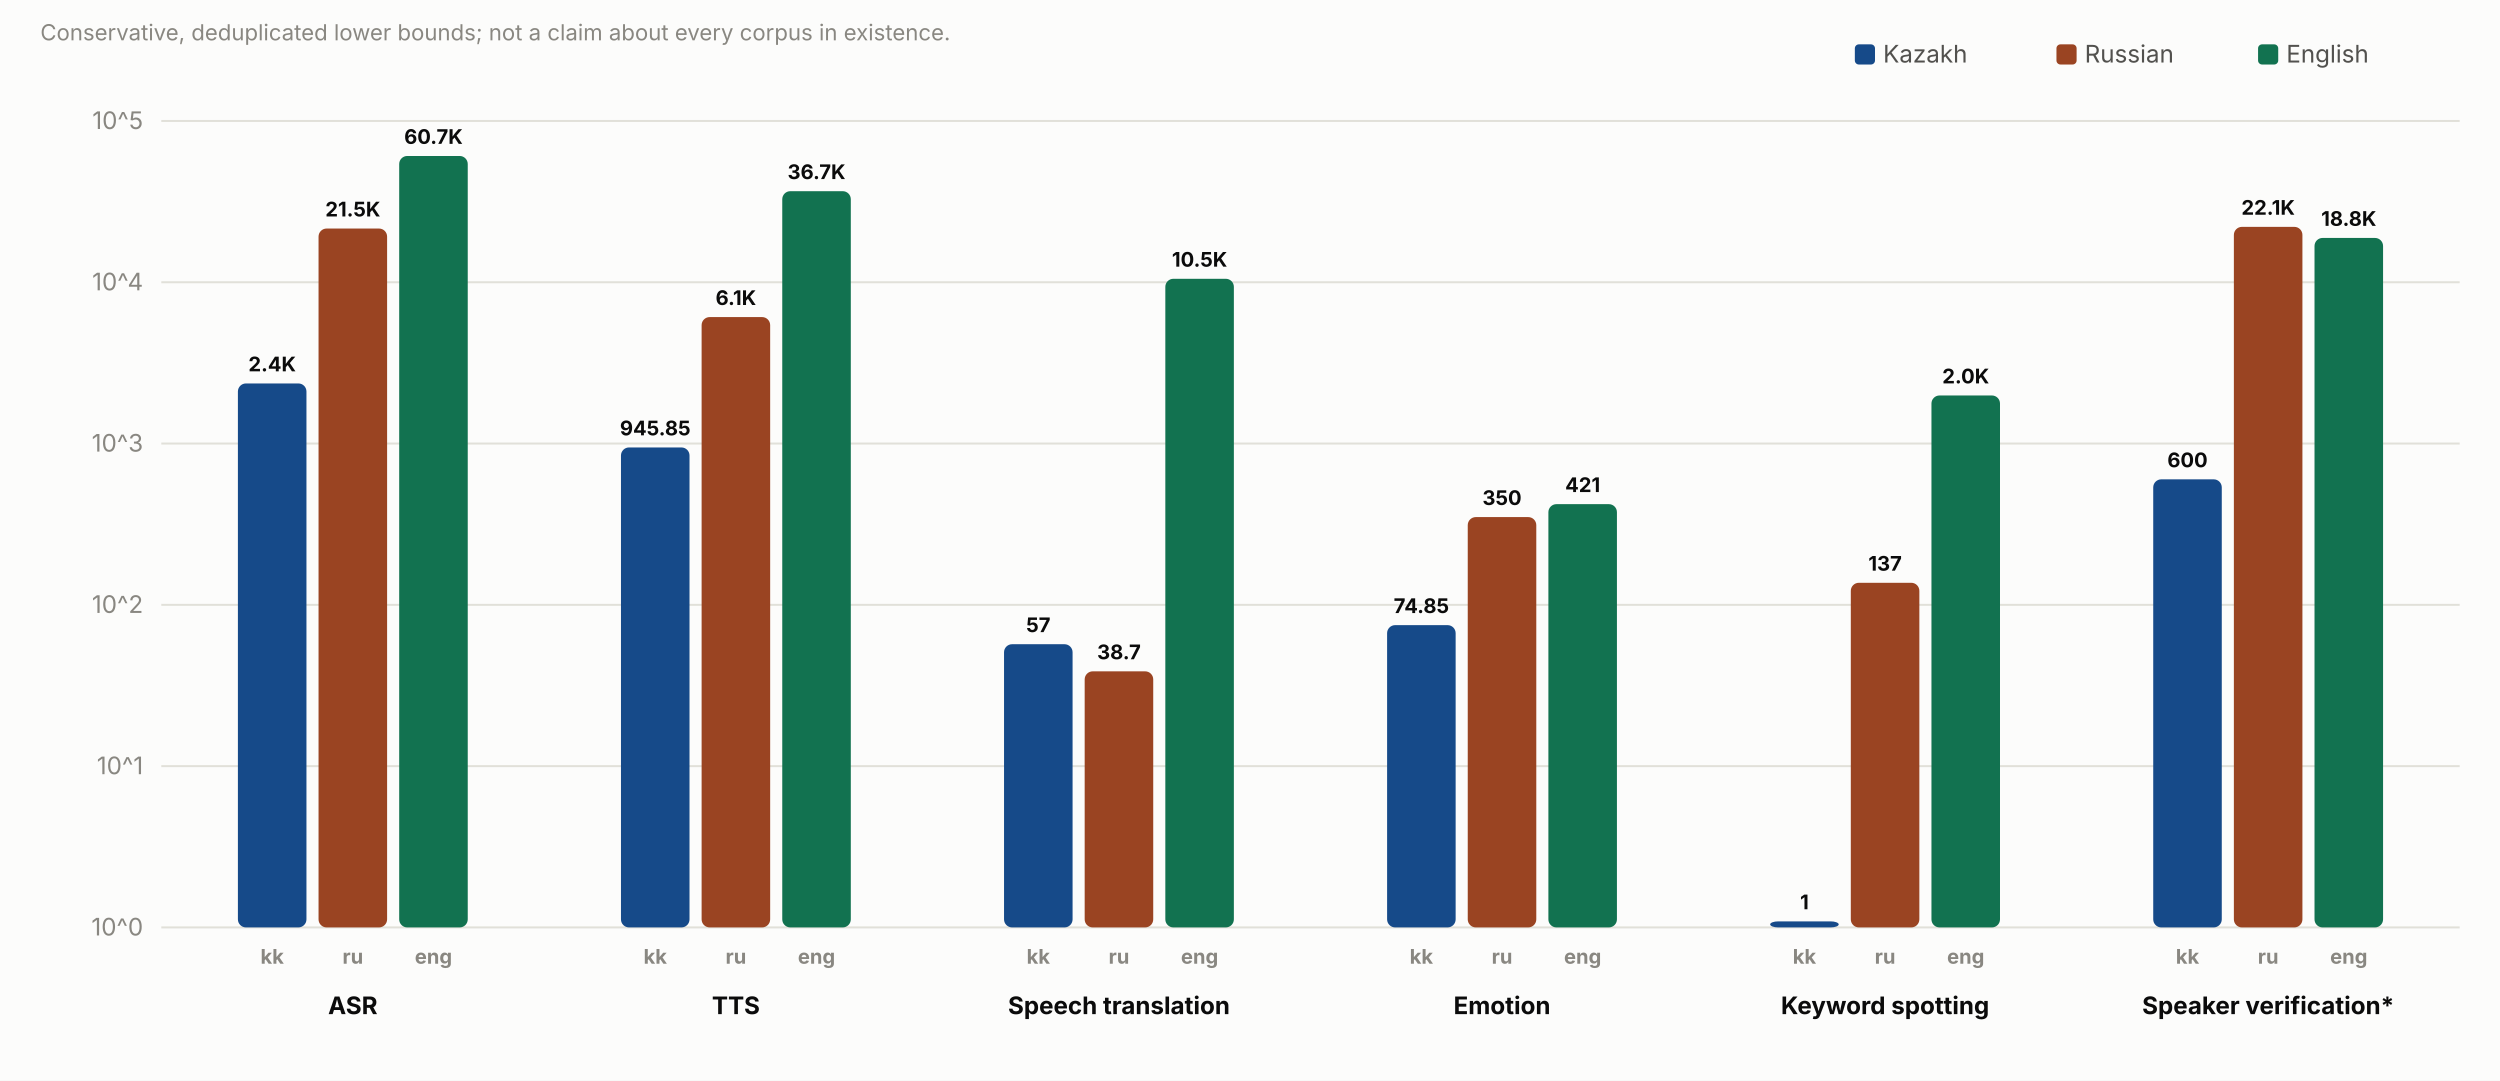
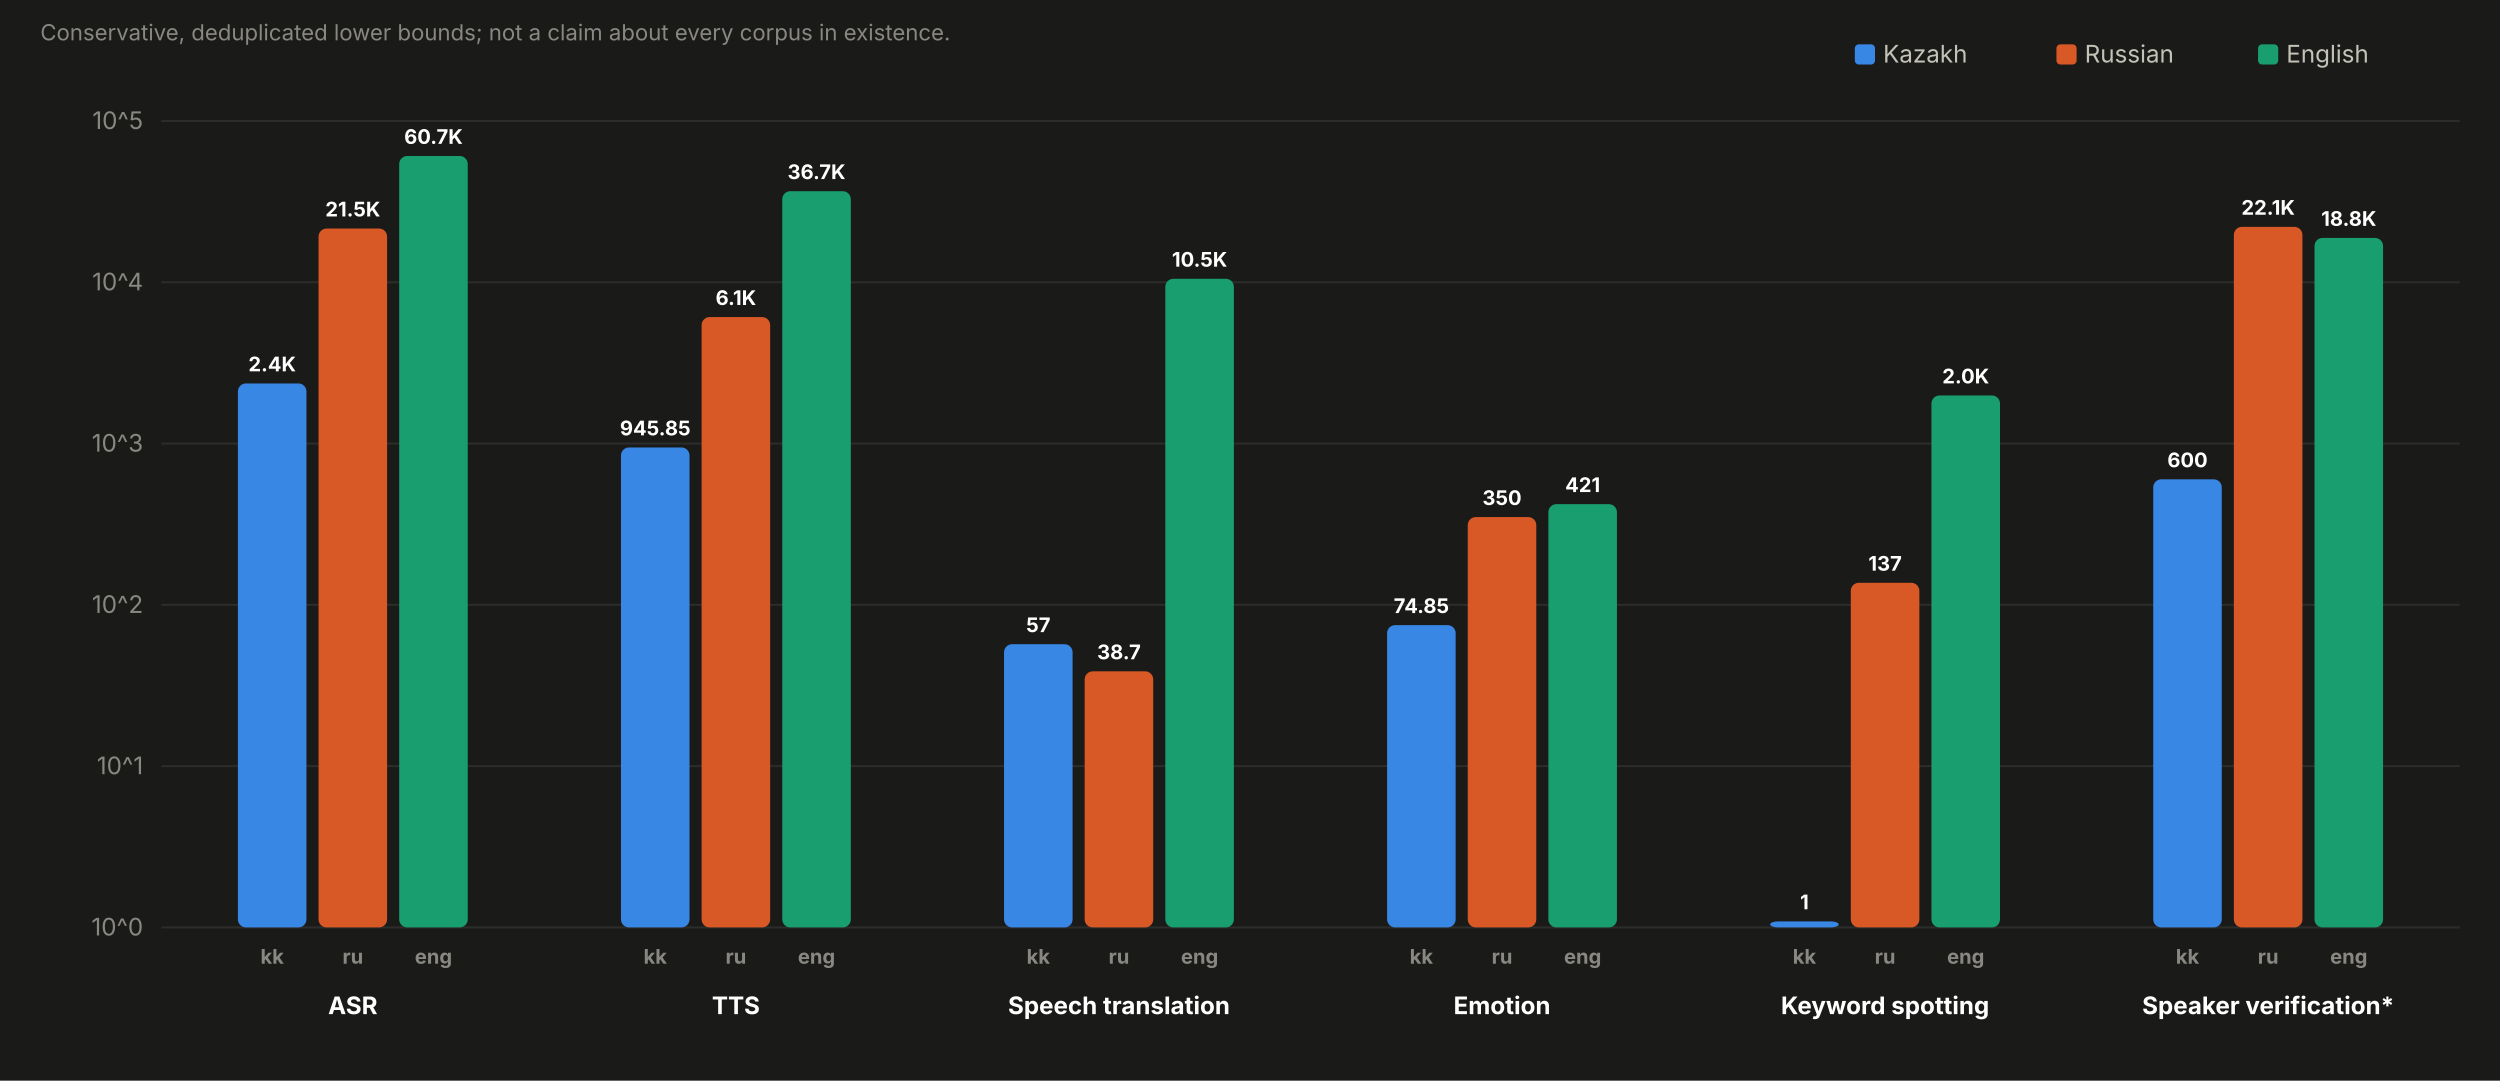
<svg xmlns="http://www.w3.org/2000/svg" width="1240" height="536" viewBox="0 0 1240 536">
-   <rect width="1240" height="536" fill="#fcfcfb" />
-   <style>text{font-family:"Segoe UI",Inter,Arial,sans-serif;fill:#0b0b0b}.title{font-size:22px;font-weight:700}.sub{font-size:12px;fill:#52514e}.muted{font-size:11px;fill:#898781}.stat-label{font-size:12px;fill:#52514e;font-weight:600}.stat-value{font-size:28px;font-weight:700}.axis{font-size:12px;fill:#898781}.grid{stroke:#e1e0d9;stroke-width:1}.legend{font-size:12px;fill:#52514e}.task{font-size:12px;font-weight:700}.lang{font-size:10px;font-weight:700;fill:#898781}.value{font-size:10px;font-weight:700}.na{stroke-dasharray:4 3}</style>
+   <rect width="1240" height="536" fill="#1a1a19" />
+   <style>text{font-family:"Segoe UI",Inter,Arial,sans-serif;fill:#ffffff}.title{font-size:22px;font-weight:700}.sub{font-size:12px;fill:#c3c2b7}.muted{font-size:11px;fill:#898781}.stat-label{font-size:12px;fill:#c3c2b7;font-weight:600}.stat-value{font-size:28px;font-weight:700}.axis{font-size:12px;fill:#898781}.grid{stroke:#2c2c2a;stroke-width:1}.legend{font-size:12px;fill:#c3c2b7}.task{font-size:12px;font-weight:700}.lang{font-size:10px;font-weight:700;fill:#898781}.value{font-size:10px;font-weight:700}.na{stroke-dasharray:4 3}</style>
  <text x="20" y="20" class="muted">Conservative, deduplicated lower bounds; not a claim about every corpus in existence.</text>
  <line x1="80" y1="460.0" x2="1220" y2="460.0" class="grid" />
  <text x="71" y="464.0" text-anchor="end" class="axis">10^0</text>
  <line x1="80" y1="380.0" x2="1220" y2="380.0" class="grid" />
  <text x="71" y="384.0" text-anchor="end" class="axis">10^1</text>
  <line x1="80" y1="300.0" x2="1220" y2="300.0" class="grid" />
  <text x="71" y="304.0" text-anchor="end" class="axis">10^2</text>
  <line x1="80" y1="220.0" x2="1220" y2="220.0" class="grid" />
  <text x="71" y="224.0" text-anchor="end" class="axis">10^3</text>
  <line x1="80" y1="140.0" x2="1220" y2="140.0" class="grid" />
  <text x="71" y="144.0" text-anchor="end" class="axis">10^4</text>
  <line x1="80" y1="60.0" x2="1220" y2="60.0" class="grid" />
  <text x="71" y="64.0" text-anchor="end" class="axis">10^5</text>
-   <rect x="118.0" y="190.189" width="34" height="269.811" rx="4" fill="#164a89" />
+   <rect x="118.0" y="190.189" width="34" height="269.811" rx="4" fill="#3987e5" />
  <text x="135.0" y="184.189" text-anchor="middle" class="value">2.4K</text>
  <text x="135.0" y="478" text-anchor="middle" class="lang">kk</text>
-   <rect x="158.0" y="113.356" width="34" height="346.644" rx="4" fill="#9a4422" />
+   <rect x="158.0" y="113.356" width="34" height="346.644" rx="4" fill="#d95926" />
  <text x="175.0" y="107.356" text-anchor="middle" class="value">21.5K</text>
  <text x="175.0" y="478" text-anchor="middle" class="lang">ru</text>
-   <rect x="198.0" y="77.362" width="34" height="382.638" rx="4" fill="#127250" />
+   <rect x="198.0" y="77.362" width="34" height="382.638" rx="4" fill="#199e70" />
  <text x="215.0" y="71.362" text-anchor="middle" class="value">60.7K</text>
  <text x="215.0" y="478" text-anchor="middle" class="lang">eng</text>
  <text x="175.0" y="503" text-anchor="middle" class="task">ASR</text>
-   <rect x="308.0" y="221.934" width="34" height="238.066" rx="4" fill="#164a89" />
+   <rect x="308.0" y="221.934" width="34" height="238.066" rx="4" fill="#3987e5" />
  <text x="325.0" y="215.934" text-anchor="middle" class="value">945.85</text>
  <text x="325.0" y="478" text-anchor="middle" class="lang">kk</text>
-   <rect x="348.0" y="157.271" width="34" height="302.729" rx="4" fill="#9a4422" />
+   <rect x="348.0" y="157.271" width="34" height="302.729" rx="4" fill="#d95926" />
  <text x="365.0" y="151.271" text-anchor="middle" class="value">6.1K</text>
  <text x="365.0" y="478" text-anchor="middle" class="lang">ru</text>
-   <rect x="388.0" y="94.827" width="34" height="365.173" rx="4" fill="#127250" />
+   <rect x="388.0" y="94.827" width="34" height="365.173" rx="4" fill="#199e70" />
  <text x="405.0" y="88.827" text-anchor="middle" class="value">36.7K</text>
  <text x="405.0" y="478" text-anchor="middle" class="lang">eng</text>
  <text x="365.0" y="503" text-anchor="middle" class="task">TTS</text>
-   <rect x="498.0" y="319.53" width="34" height="140.47" rx="4" fill="#164a89" />
+   <rect x="498.0" y="319.53" width="34" height="140.47" rx="4" fill="#3987e5" />
  <text x="515.0" y="313.53" text-anchor="middle" class="value">57</text>
  <text x="515.0" y="478" text-anchor="middle" class="lang">kk</text>
-   <rect x="538.0" y="332.983" width="34" height="127.017" rx="4" fill="#9a4422" />
+   <rect x="538.0" y="332.983" width="34" height="127.017" rx="4" fill="#d95926" />
  <text x="555.0" y="326.983" text-anchor="middle" class="value">38.7</text>
  <text x="555.0" y="478" text-anchor="middle" class="lang">ru</text>
-   <rect x="578.0" y="138.278" width="34" height="321.722" rx="4" fill="#127250" />
+   <rect x="578.0" y="138.278" width="34" height="321.722" rx="4" fill="#199e70" />
  <text x="595.0" y="132.278" text-anchor="middle" class="value">10.5K</text>
  <text x="595.0" y="478" text-anchor="middle" class="lang">eng</text>
  <text x="555.0" y="503" text-anchor="middle" class="task">Speech translation</text>
-   <rect x="688.0" y="310.065" width="34" height="149.935" rx="4" fill="#164a89" />
+   <rect x="688.0" y="310.065" width="34" height="149.935" rx="4" fill="#3987e5" />
  <text x="705.0" y="304.065" text-anchor="middle" class="value">74.85</text>
  <text x="705.0" y="478" text-anchor="middle" class="lang">kk</text>
-   <rect x="728.0" y="256.475" width="34" height="203.525" rx="4" fill="#9a4422" />
+   <rect x="728.0" y="256.475" width="34" height="203.525" rx="4" fill="#d95926" />
  <text x="745.0" y="250.475" text-anchor="middle" class="value">350</text>
  <text x="745.0" y="478" text-anchor="middle" class="lang">ru</text>
-   <rect x="768.0" y="250.057" width="34" height="209.943" rx="4" fill="#127250" />
+   <rect x="768.0" y="250.057" width="34" height="209.943" rx="4" fill="#199e70" />
  <text x="785.0" y="244.057" text-anchor="middle" class="value">421</text>
  <text x="785.0" y="478" text-anchor="middle" class="lang">eng</text>
  <text x="745.0" y="503" text-anchor="middle" class="task">Emotion</text>
-   <rect x="878.0" y="457" width="34" height="3" rx="4" fill="#164a89" />
+   <rect x="878.0" y="457" width="34" height="3" rx="4" fill="#3987e5" />
  <text x="895.0" y="451" text-anchor="middle" class="value">1</text>
  <text x="895.0" y="478" text-anchor="middle" class="lang">kk</text>
-   <rect x="918.0" y="289.062" width="34" height="170.938" rx="4" fill="#9a4422" />
+   <rect x="918.0" y="289.062" width="34" height="170.938" rx="4" fill="#d95926" />
  <text x="935.0" y="283.062" text-anchor="middle" class="value">137</text>
  <text x="935.0" y="478" text-anchor="middle" class="lang">ru</text>
-   <rect x="958.0" y="196.155" width="34" height="263.845" rx="4" fill="#127250" />
+   <rect x="958.0" y="196.155" width="34" height="263.845" rx="4" fill="#199e70" />
  <text x="975.0" y="190.155" text-anchor="middle" class="value">2.0K</text>
  <text x="975.0" y="478" text-anchor="middle" class="lang">eng</text>
  <text x="935.0" y="503" text-anchor="middle" class="task">Keyword spotting</text>
-   <rect x="1068.0" y="237.748" width="34" height="222.252" rx="4" fill="#164a89" />
+   <rect x="1068.0" y="237.748" width="34" height="222.252" rx="4" fill="#3987e5" />
  <text x="1085.0" y="231.748" text-anchor="middle" class="value">600</text>
  <text x="1085.0" y="478" text-anchor="middle" class="lang">kk</text>
-   <rect x="1108.0" y="112.524" width="34" height="347.476" rx="4" fill="#9a4422" />
+   <rect x="1108.0" y="112.524" width="34" height="347.476" rx="4" fill="#d95926" />
  <text x="1125.0" y="106.524" text-anchor="middle" class="value">22.1K</text>
  <text x="1125.0" y="478" text-anchor="middle" class="lang">ru</text>
-   <rect x="1148.0" y="118.018" width="34" height="341.982" rx="4" fill="#127250" />
+   <rect x="1148.0" y="118.018" width="34" height="341.982" rx="4" fill="#199e70" />
  <text x="1165.0" y="112.018" text-anchor="middle" class="value">18.8K</text>
  <text x="1165.0" y="478" text-anchor="middle" class="lang">eng</text>
  <text x="1125.0" y="503" text-anchor="middle" class="task">Speaker verification*</text>
-   <rect x="920" y="22" width="10" height="10" rx="2" fill="#164a89" />
+   <rect x="920" y="22" width="10" height="10" rx="2" fill="#3987e5" />
  <text x="934" y="31" class="legend">Kazakh</text>
-   <rect x="1020" y="22" width="10" height="10" rx="2" fill="#9a4422" />
+   <rect x="1020" y="22" width="10" height="10" rx="2" fill="#d95926" />
  <text x="1034" y="31" class="legend">Russian</text>
-   <rect x="1120" y="22" width="10" height="10" rx="2" fill="#127250" />
+   <rect x="1120" y="22" width="10" height="10" rx="2" fill="#199e70" />
  <text x="1134" y="31" class="legend">English</text>
</svg>
